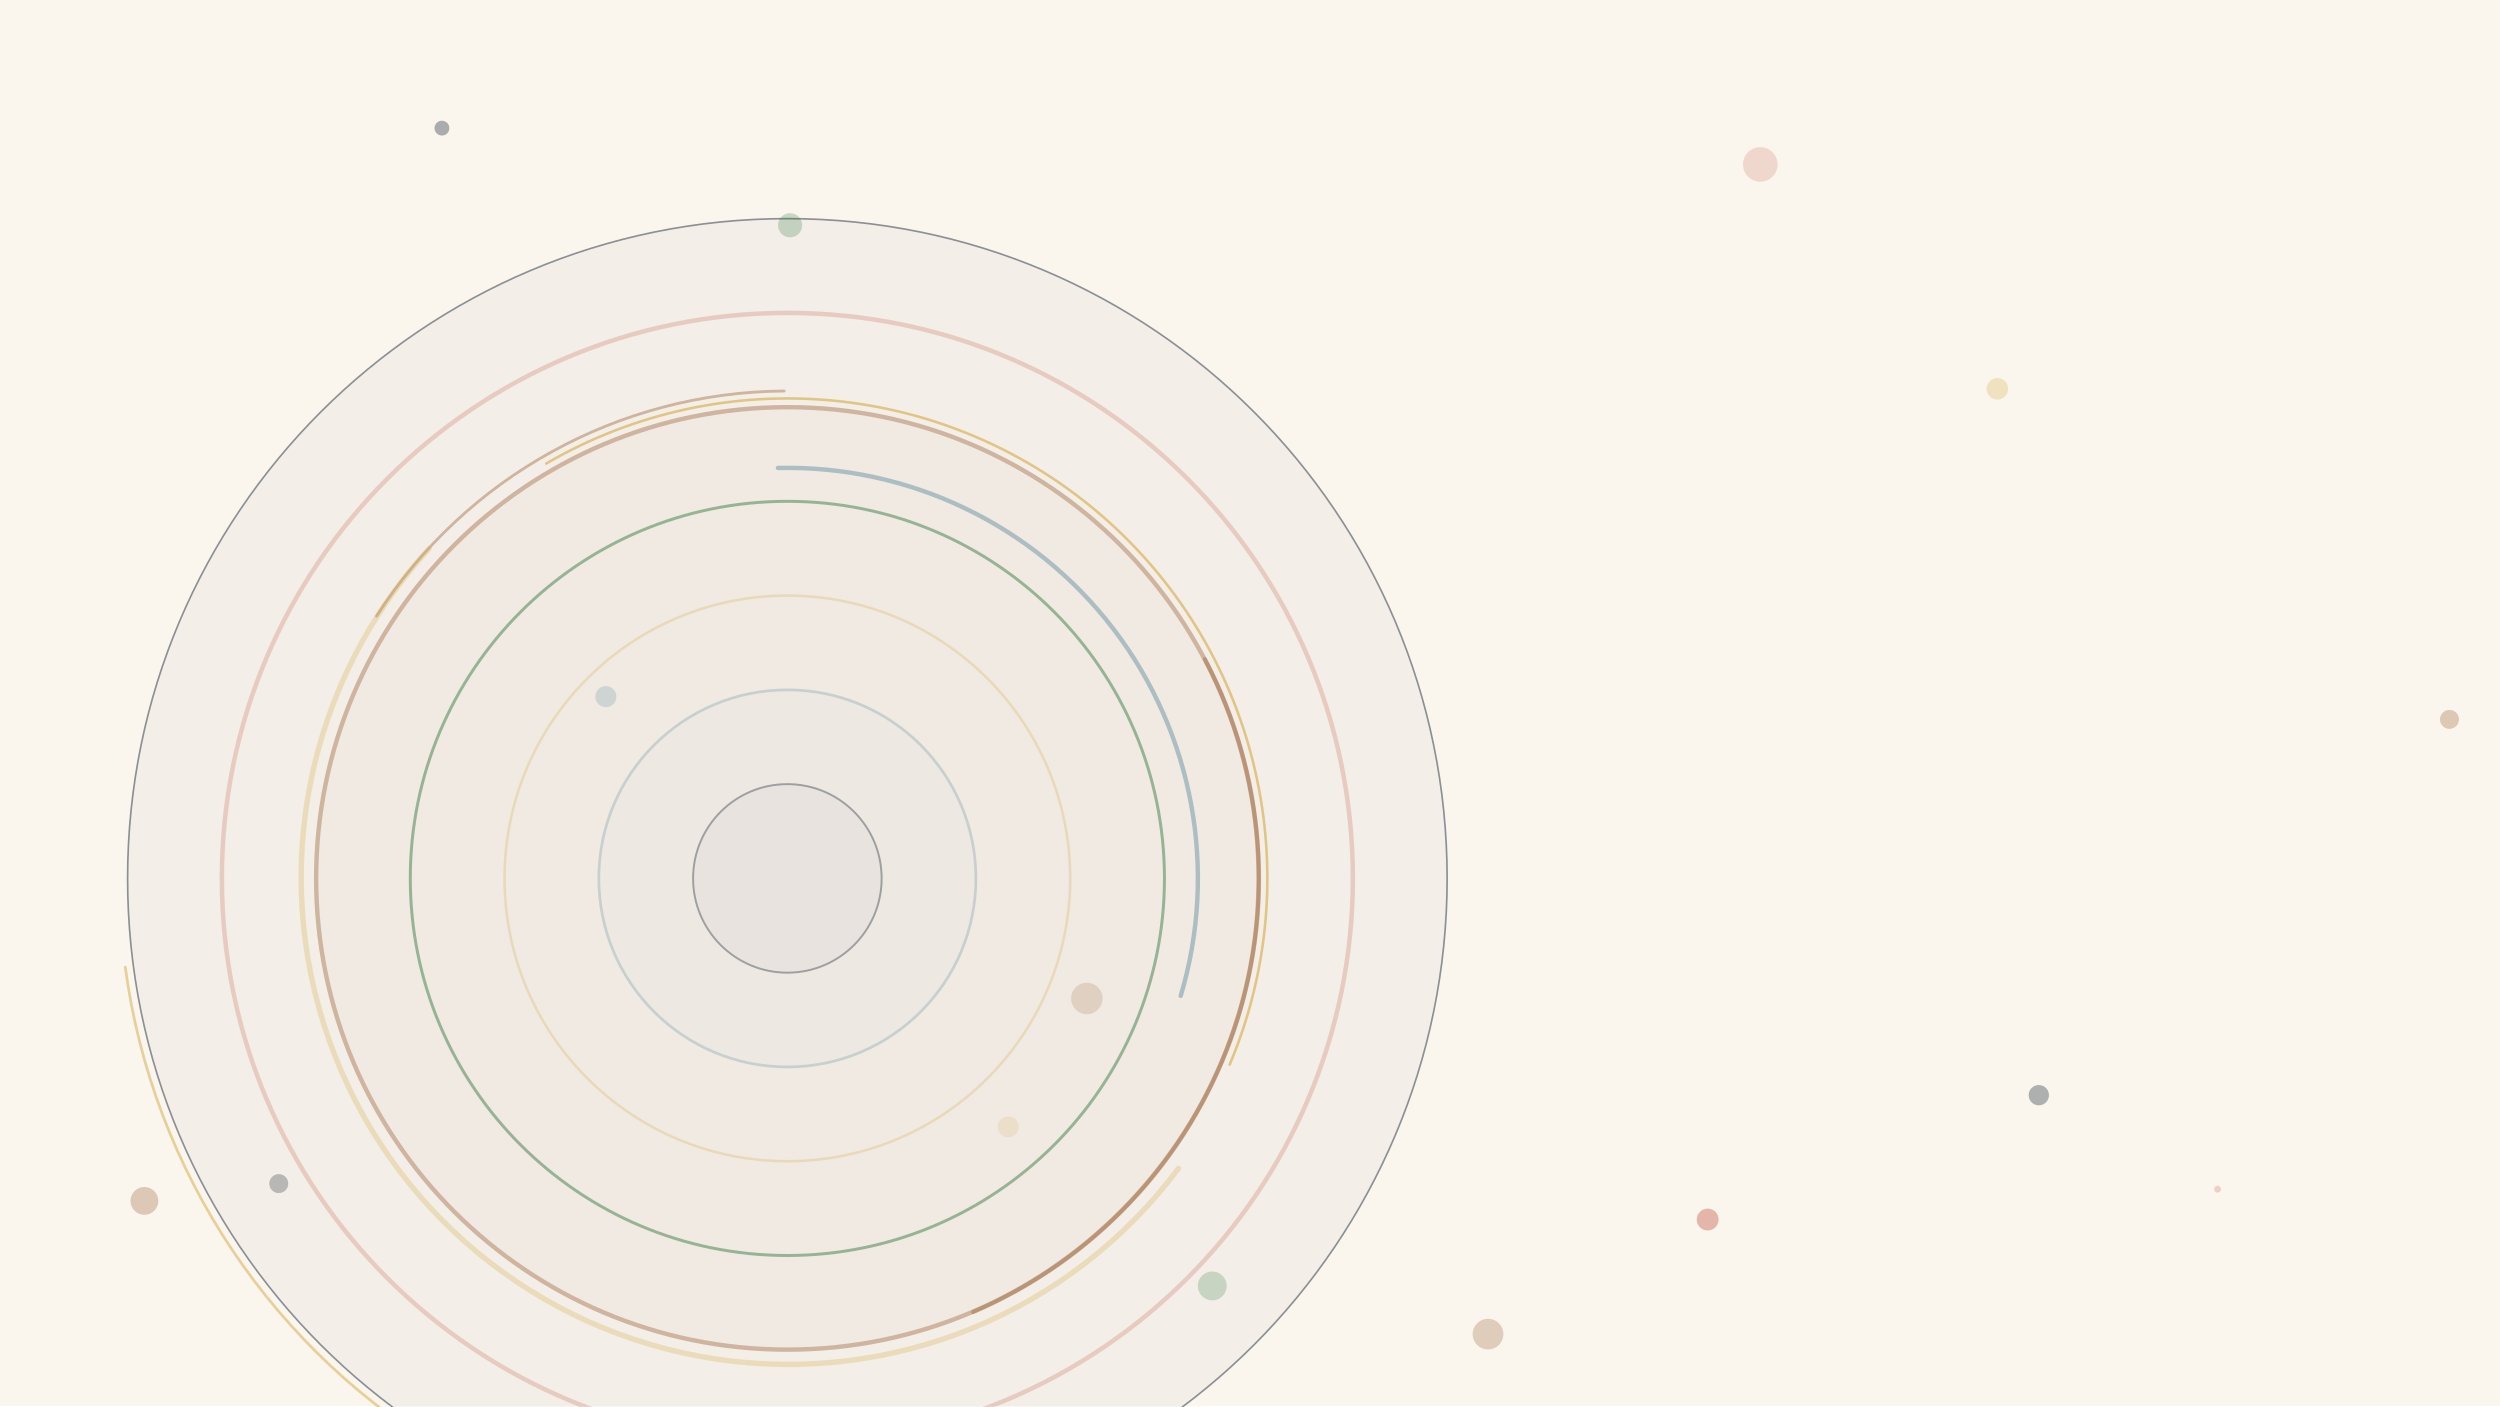
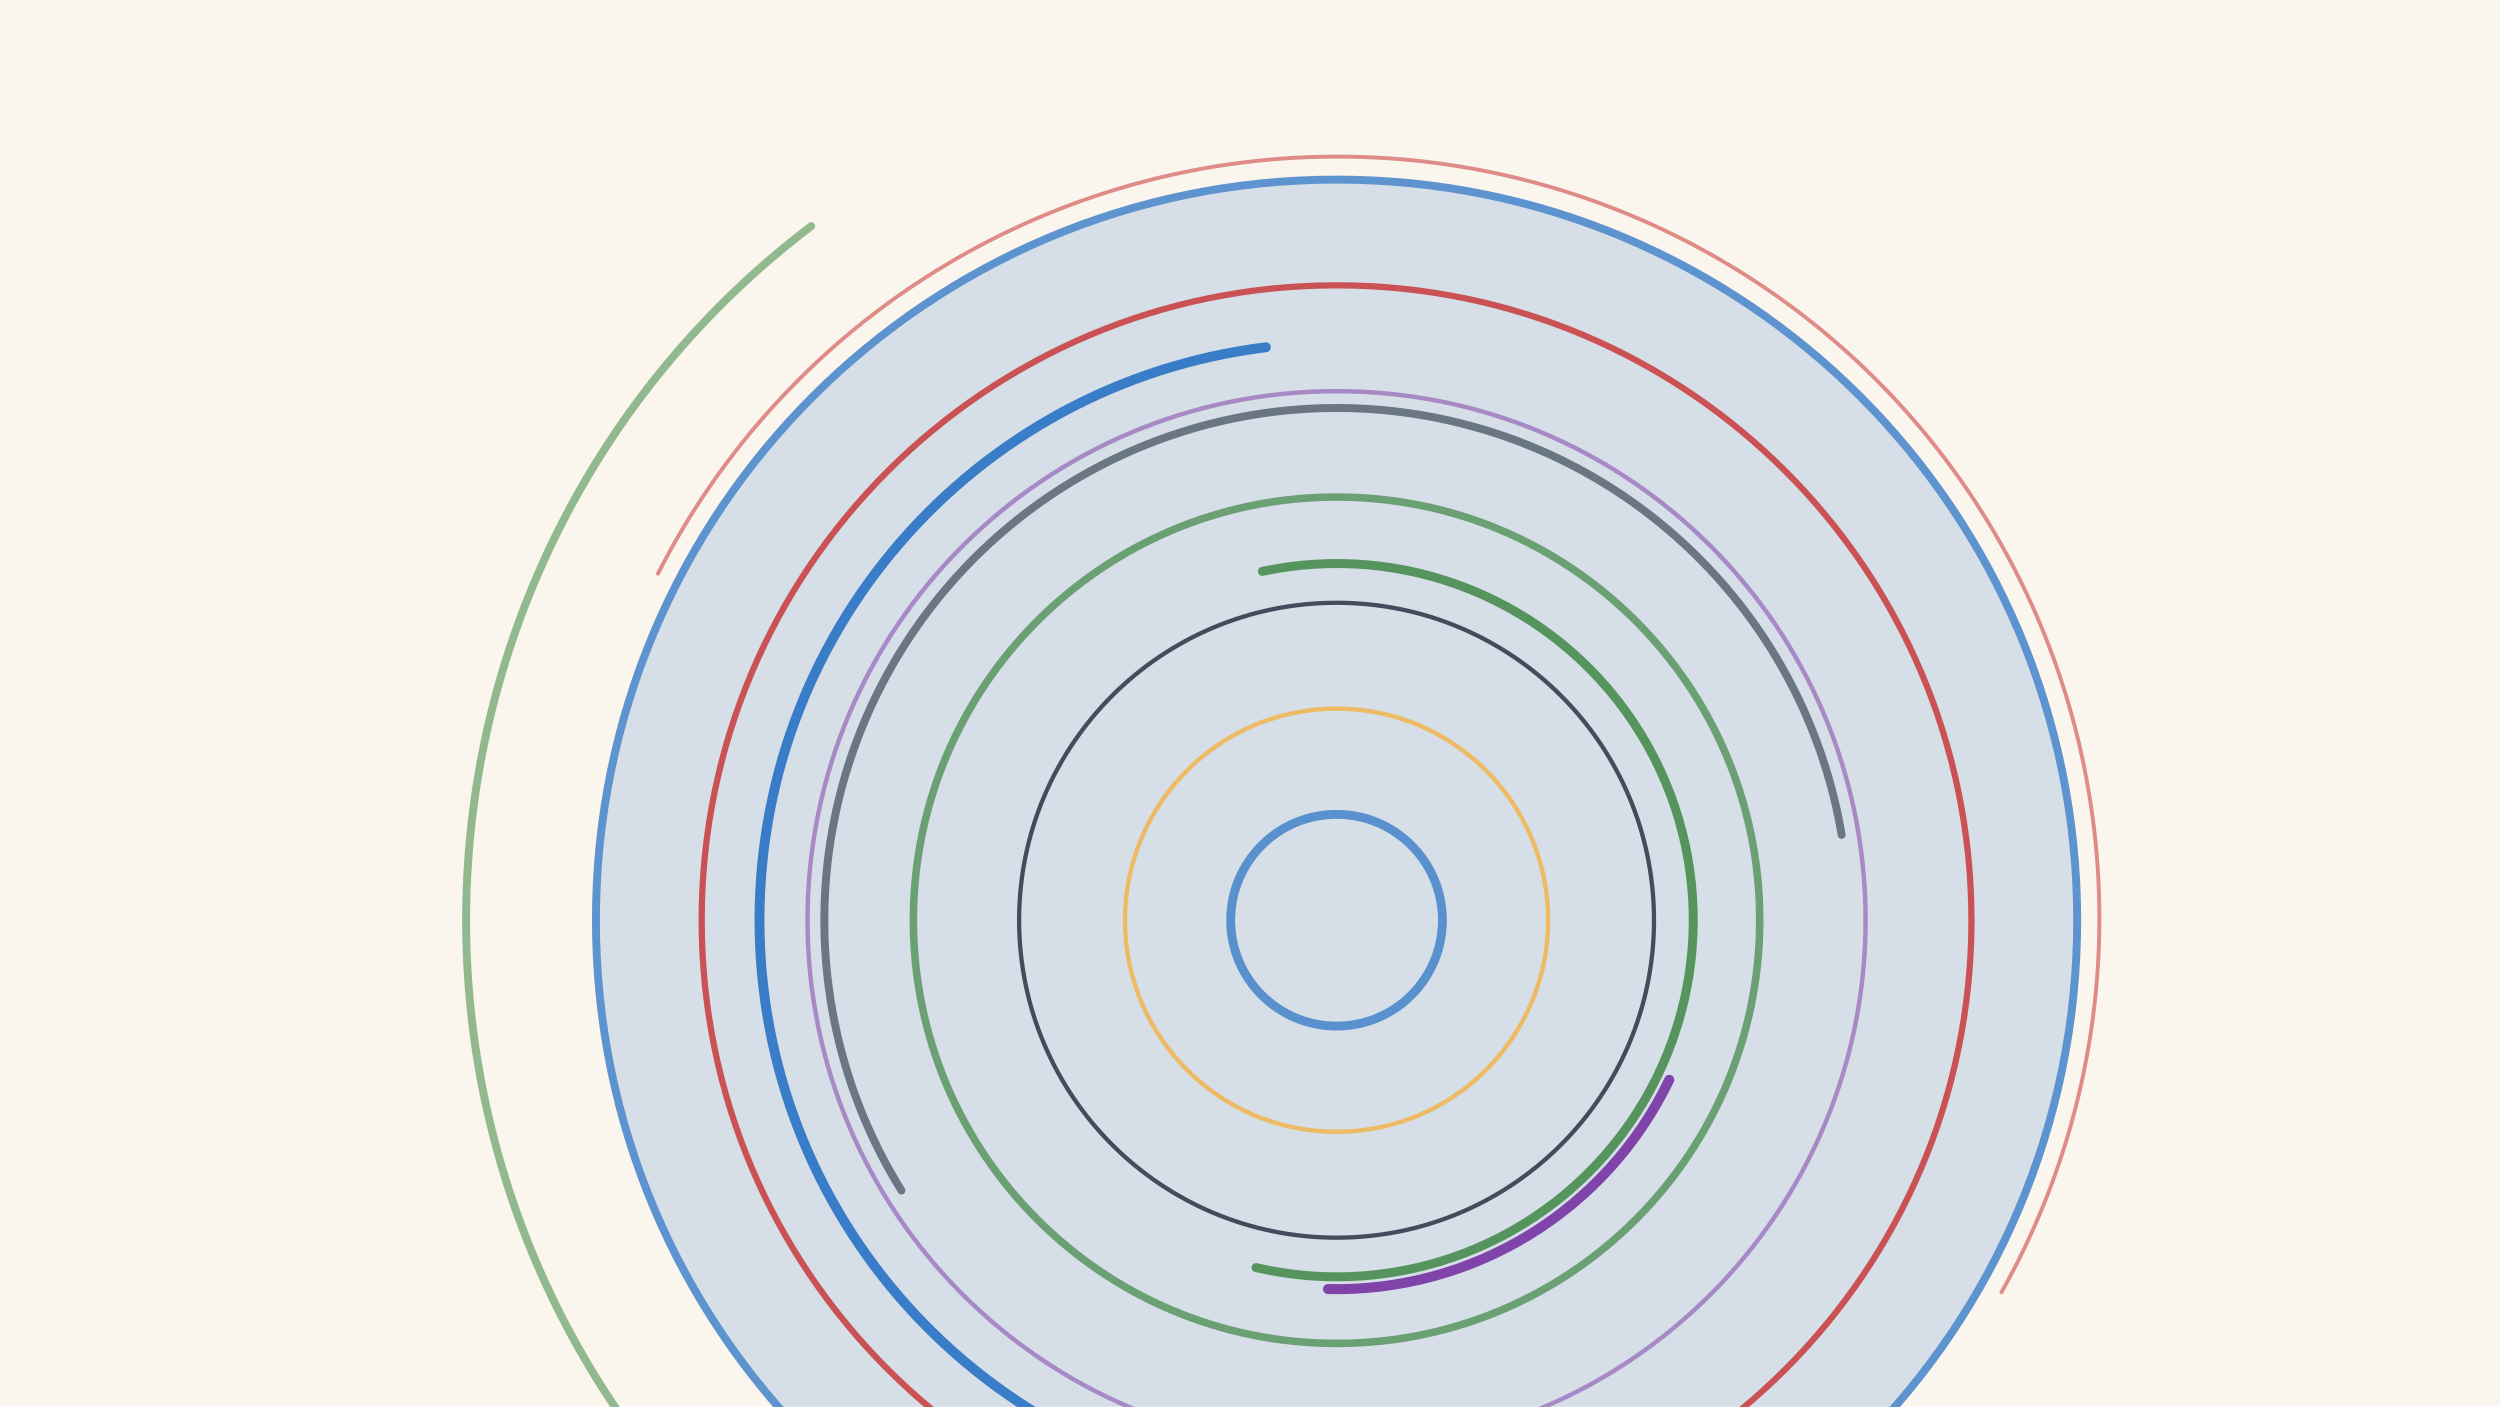
<svg xmlns="http://www.w3.org/2000/svg" viewBox="0 0 1920 1080" width="1920" height="1080">
  <rect width="1920" height="1080" fill="#FAF6EE" />
-   <circle cx="604.698" cy="674.617" r="506.7" fill="#0A1628" fill-opacity="0.06" stroke="#0A1628" stroke-width="1.3" opacity="0.46" />
-   <circle cx="604.698" cy="674.617" r="434.3" fill="none" fill-opacity="0.00" stroke="#B7311A" stroke-width="3.5" opacity="0.19" />
-   <circle cx="604.698" cy="674.617" r="361.9" fill="#8B4513" fill-opacity="0.08" stroke="#8B4513" stroke-width="3.4" opacity="0.34" />
-   <circle cx="604.698" cy="674.617" r="289.6" fill="none" fill-opacity="0.00" stroke="#2B7038" stroke-width="2.3" opacity="0.45" />
-   <circle cx="604.698" cy="674.617" r="217.2" fill="none" fill-opacity="0.00" stroke="#D4A843" stroke-width="2.0" opacity="0.25" />
-   <circle cx="604.698" cy="674.617" r="144.8" fill="#1B5E80" fill-opacity="0.07" stroke="#1B5E80" stroke-width="2.1" opacity="0.19" />
-   <circle cx="604.698" cy="674.617" r="72.4" fill="#0A1628" fill-opacity="0.06" stroke="#0A1628" stroke-width="1.5" opacity="0.35" />
-   <path d="M 419.5 356.0 A 368.5 368.5 0 0 1 944.4 817.6" fill="none" stroke="#D4A843" stroke-width="2.0" opacity="0.60" stroke-linecap="round" />
-   <path d="M 597.5 359.4 A 315.3 315.3 0 0 1 906.8 764.8" fill="none" stroke="#1B5E80" stroke-width="3.4" opacity="0.32" stroke-linecap="round" />
-   <path d="M 289.2 473.2 A 374.4 374.4 0 0 1 602.2 300.3" fill="none" stroke="#8B4513" stroke-width="2.2" opacity="0.35" stroke-linecap="round" />
-   <path d="M 925.4 506.3 A 362.2 362.2 0 0 1 747.4 1007.6" fill="none" stroke="#8B4513" stroke-width="3.3" opacity="0.30" stroke-linecap="round" />
-   <path d="M 905.0 897.4 A 373.9 373.9 0 1 1 329.5 421.4" fill="none" stroke="#D4A843" stroke-width="4.2" opacity="0.27" stroke-linecap="round" />
-   <path d="M 348.3 1119.0 A 513.1 513.1 0 0 1 96.2 742.7" fill="none" stroke="#D4A843" stroke-width="2.1" opacity="0.50" stroke-linecap="round" />
-   <circle cx="834.7" cy="766.8" r="12.1" fill="#8B4513" opacity="0.16" />
-   <circle cx="774.3" cy="865.4" r="8.1" fill="#D4A843" opacity="0.16" />
-   <circle cx="465.3" cy="535.0" r="8.1" fill="#1B5E80" opacity="0.16" />
-   <circle cx="1703.1" cy="913.3" r="2.7" fill="#B7311A" opacity="0.19" />
-   <circle cx="1142.8" cy="1024.6" r="11.8" fill="#8B4513" opacity="0.24" />
-   <circle cx="339.4" cy="98.4" r="5.7" fill="#0A1628" opacity="0.33" />
-   <circle cx="931.0" cy="987.6" r="11.1" fill="#2B7038" opacity="0.22" />
-   <circle cx="110.9" cy="922.3" r="10.7" fill="#8B4513" opacity="0.26" />
-   <circle cx="1565.8" cy="841.1" r="7.8" fill="#0A1628" opacity="0.32" />
-   <circle cx="214.1" cy="909.0" r="7.3" fill="#0A1628" opacity="0.26" />
-   <circle cx="606.8" cy="173.0" r="9.3" fill="#2B7038" opacity="0.24" />
-   <circle cx="1881.2" cy="552.5" r="7.3" fill="#8B4513" opacity="0.26" />
-   <circle cx="1534.0" cy="298.6" r="8.3" fill="#D4A843" opacity="0.26" />
-   <circle cx="1351.9" cy="126.3" r="13.3" fill="#B7311A" opacity="0.16" />
-   <circle cx="1311.5" cy="936.6" r="8.4" fill="#B7311A" opacity="0.33" />
+   <circle cx="1026.475" cy="706.73" r="568.8" fill="#1565C0" fill-opacity="0.23" stroke="#1565C0" stroke-width="6.1" opacity="0.68" />
+   <circle cx="1026.475" cy="706.73" r="487.6" fill="none" fill-opacity="0.00" stroke="#C62828" stroke-width="4.8" opacity="0.77" />
+   <circle cx="1026.475" cy="706.73" r="406.3" fill="none" fill-opacity="0.00" stroke="#6A1B9A" stroke-width="3.4" opacity="0.44" />
+   <circle cx="1026.475" cy="706.73" r="325.0" fill="none" fill-opacity="0.00" stroke="#2E7D32" stroke-width="5.8" opacity="0.64" />
+   <circle cx="1026.475" cy="706.73" r="243.8" fill="none" fill-opacity="0.00" stroke="#0A1628" stroke-width="3.3" opacity="0.73" />
+   <circle cx="1026.475" cy="706.73" r="162.5" fill="none" fill-opacity="0.00" stroke="#F9A825" stroke-width="3.4" opacity="0.67" />
+   <circle cx="1026.475" cy="706.73" r="81.3" fill="none" fill-opacity="0.00" stroke="#1565C0" stroke-width="6.8" opacity="0.65" />
+   <path d="M 583.1 1207.0 A 668.5 668.5 0 0 1 623.0 173.7" fill="none" stroke="#2E7D32" stroke-width="6.1" opacity="0.51" stroke-linecap="round" />
+   <path d="M 505.3 440.6 A 585.2 585.2 0 1 1 1537.1 992.5" fill="none" stroke="#C62828" stroke-width="3.0" opacity="0.52" stroke-linecap="round" />
+   <path d="M 1282.0 829.3 A 283.4 283.4 0 0 1 1019.9 990.0" fill="none" stroke="#6A1B9A" stroke-width="7.7" opacity="0.80" stroke-linecap="round" />
+   <path d="M 969.5 438.8 A 273.9 273.9 0 1 1 964.6 973.5" fill="none" stroke="#2E7D32" stroke-width="6.9" opacity="0.76" stroke-linecap="round" />
+   <path d="M 692.3 914.3 A 393.4 393.4 0 1 1 1414.4 641.2" fill="none" stroke="#0A1628" stroke-width="6.1" opacity="0.52" stroke-linecap="round" />
+   <path d="M 991.0 1148.7 A 443.4 443.4 0 0 1 972.2 266.7" fill="none" stroke="#1565C0" stroke-width="7.6" opacity="0.81" stroke-linecap="round" />
</svg>
